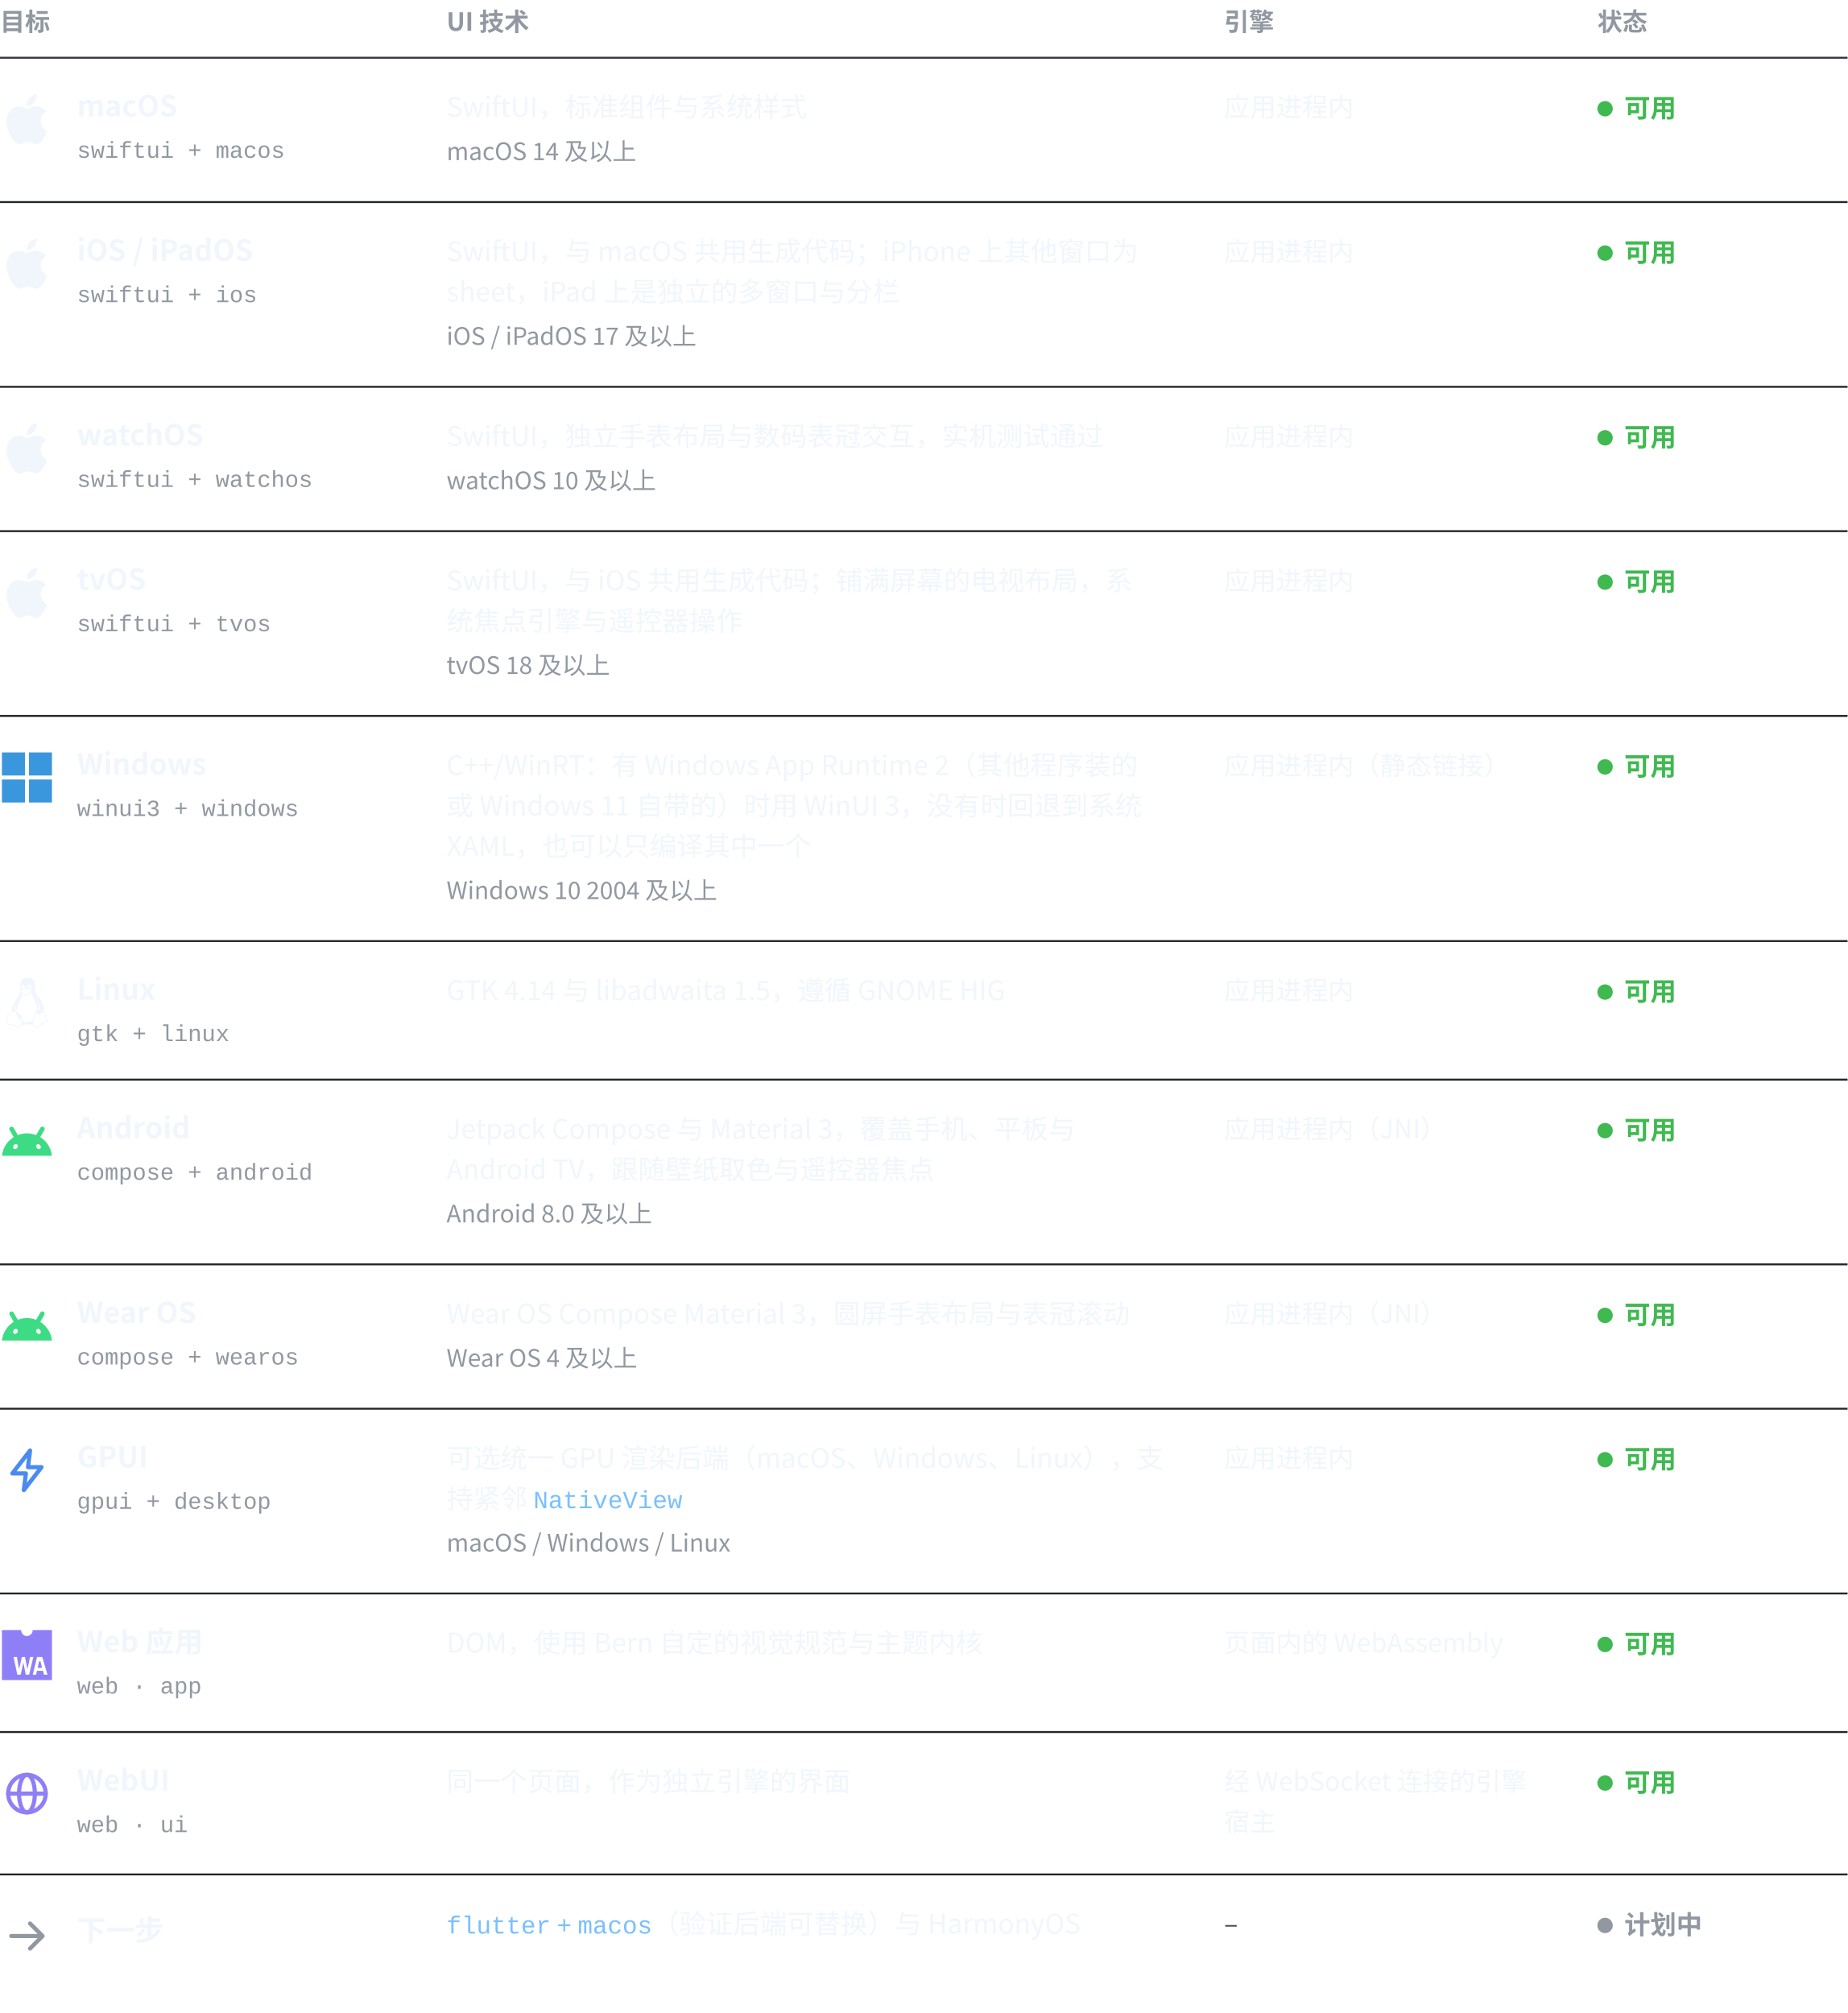
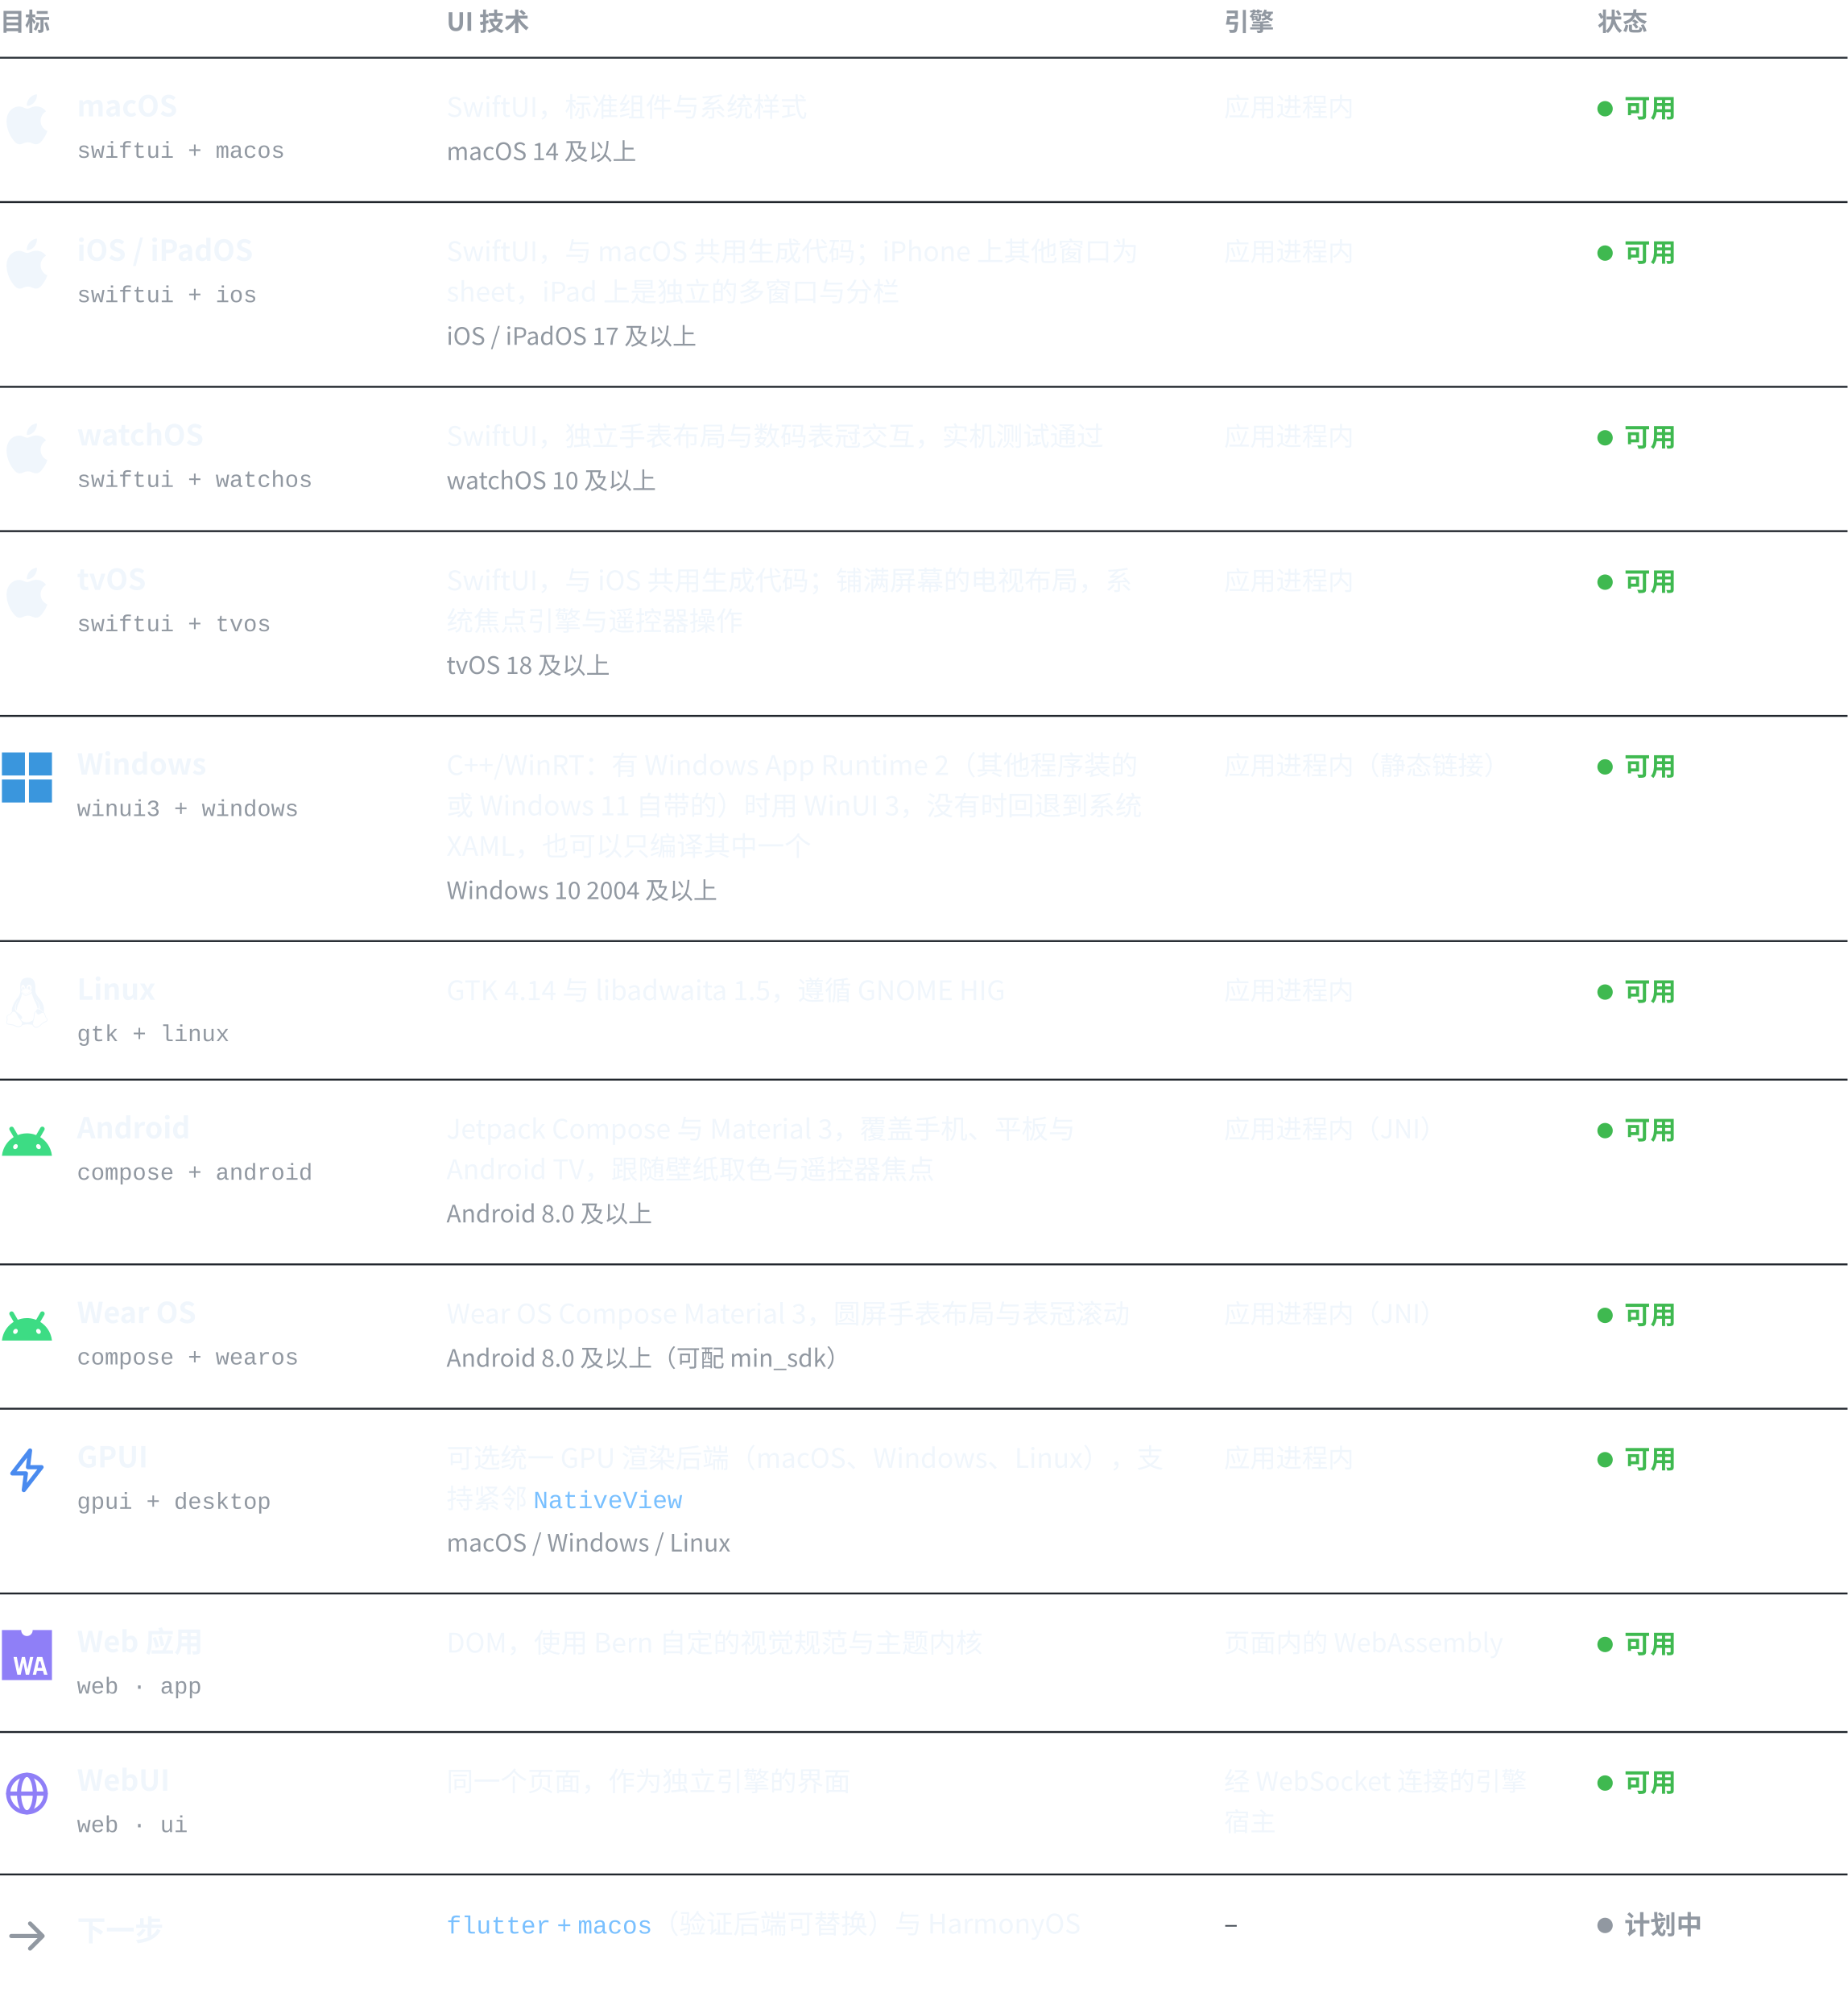
<svg xmlns="http://www.w3.org/2000/svg" viewBox="0 0 960 1046" width="960" height="1046" font-family="-apple-system, BlinkMacSystemFont, 'Segoe UI', 'PingFang SC', 'Hiragino Sans GB', 'Microsoft YaHei', 'Noto Sans CJK SC', 'Helvetica Neue', Arial, sans-serif">
  <defs>
    <symbol id="bern-logo" viewBox="0 0 1024 1024">
      <defs>
        <clipPath id="bern-symbol-disc">
          <circle cx="512" cy="512" r="512" />
        </clipPath>
      </defs>
      <g clip-path="url(#bern-symbol-disc)">
        <rect width="1024" height="1024" fill="#4A8BEF" />
        <path fill="#24324D" d="M 290.4 372.1 C 270.7 579.3 309.8 827.6 392.0 1060.0 L 1100 1100 L 1060.0 880.0 C 1013.0 692.2 904.4 451.5 684.3 270.5 A 14 14 0 0 0 662.4 286.5 C 693.7 364.2 711.6 444.8 715.3 529.4 A 36 36 0 0 1 691.6 564.9 C 620.6 590.7 549.5 616.5 478.5 642.4 A 36 36 0 0 1 436.0 628.1 C 383.8 547.6 344.6 461.1 317.8 369.5 A 14 14 0 0 0 290.4 372.1 Z" />
        <ellipse rx="22" ry="36" fill="#E8F4FF" transform="translate(520 760) rotate(-20)" />
        <ellipse rx="22" ry="36" fill="#E8F4FF" transform="translate(748 668) rotate(-20)" />
      </g>
    </symbol>
  </defs>
  <text x="0.0" y="16.0" font-size="13" font-weight="700" fill="#9198A1">目标</text>
  <text x="232.0" y="16.0" font-size="13" font-weight="700" fill="#9198A1">UI 技术</text>
  <text x="636.0" y="16.0" font-size="13" font-weight="700" fill="#9198A1">引擎</text>
  <text x="830.0" y="16.0" font-size="13" font-weight="700" fill="#9198A1">状态</text>
  <line x1="0" y1="30.0" x2="960" y2="30.0" stroke="#30363D" />
  <path d="M12.152 6.896c-.948 0-2.415-1.078-3.96-1.04-2.04.027-3.91 1.183-4.961 3.014-2.117 3.675-.546 9.103 1.519 12.09 1.013 1.454 2.208 3.09 3.792 3.039 1.52-.065 2.09-.987 3.935-.987 1.831 0 2.35.987 3.96.948 1.637-.026 2.676-1.48 3.676-2.948 1.156-1.688 1.636-3.325 1.662-3.415-.039-.013-3.182-1.221-3.22-4.857-.026-3.04 2.48-4.494 2.597-4.559-1.429-2.09-3.623-2.324-4.39-2.376-2-.156-3.675 1.09-4.61 1.09zM15.53 3.83c.843-1.012 1.4-2.427 1.245-3.83-1.207.052-2.662.805-3.532 1.818-.78.896-1.454 2.338-1.273 3.714 1.338.104 2.715-.688 3.559-1.701" fill="#F0F6FC" transform="translate(1.00 49.00) scale(1.0833)" />
  <text x="40.0" y="60.5" font-size="15" fill="#F0F6FC" font-weight="700">macOS</text>
  <text x="40" y="82" font-size="12" font-family="ui-monospace, SFMono-Regular, Menlo, Consolas, 'Liberation Mono', monospace" fill="#9198A1">swiftui + macos</text>
  <text x="232.0" y="60.7" font-size="14" fill="#F0F6FC">SwiftUI，标准组件与系统样式</text>
  <text x="232.0" y="83.2" font-size="12.5" fill="#9198A1">macOS 14 及以上</text>
  <text x="636.0" y="60.5" font-size="13.5" fill="#F0F6FC">应用进程内</text>
  <circle cx="834" cy="56.5" r="4" fill="#3FB950" />
  <text x="844.0" y="61.0" font-size="13.5" font-weight="700" fill="#3FB950">可用</text>
  <line x1="0" y1="105.0" x2="960" y2="105.0" stroke="#21262D" />
  <path d="M12.152 6.896c-.948 0-2.415-1.078-3.96-1.04-2.04.027-3.91 1.183-4.961 3.014-2.117 3.675-.546 9.103 1.519 12.09 1.013 1.454 2.208 3.09 3.792 3.039 1.52-.065 2.09-.987 3.935-.987 1.831 0 2.35.987 3.96.948 1.637-.026 2.676-1.48 3.676-2.948 1.156-1.688 1.636-3.325 1.662-3.415-.039-.013-3.182-1.221-3.22-4.857-.026-3.04 2.48-4.494 2.597-4.559-1.429-2.09-3.623-2.324-4.39-2.376-2-.156-3.675 1.09-4.61 1.09zM15.53 3.83c.843-1.012 1.4-2.427 1.245-3.83-1.207.052-2.662.805-3.532 1.818-.78.896-1.454 2.338-1.273 3.714 1.338.104 2.715-.688 3.559-1.701" fill="#F0F6FC" transform="translate(1.00 124.00) scale(1.0833)" />
  <text x="40.0" y="135.5" font-size="15" fill="#F0F6FC" font-weight="700">iOS / iPadOS</text>
  <text x="40" y="157" font-size="12" font-family="ui-monospace, SFMono-Regular, Menlo, Consolas, 'Liberation Mono', monospace" fill="#9198A1">swiftui + ios</text>
  <text x="232.0" y="135.7" font-size="14" fill="#F0F6FC">SwiftUI，与 macOS 共用生成代码；iPhone 上其他窗口为</text>
  <text x="232.0" y="156.7" font-size="14" fill="#F0F6FC">sheet，iPad 上是独立的多窗口与分栏</text>
  <text x="232.0" y="179.2" font-size="12.5" fill="#9198A1">iOS / iPadOS 17 及以上</text>
  <text x="636.0" y="135.6" font-size="13.5" fill="#F0F6FC">应用进程内</text>
  <circle cx="834" cy="131.5" r="4" fill="#3FB950" />
  <text x="844.0" y="136.0" font-size="13.5" font-weight="700" fill="#3FB950">可用</text>
  <line x1="0" y1="201.0" x2="960" y2="201.0" stroke="#21262D" />
  <path d="M12.152 6.896c-.948 0-2.415-1.078-3.96-1.04-2.04.027-3.91 1.183-4.961 3.014-2.117 3.675-.546 9.103 1.519 12.09 1.013 1.454 2.208 3.09 3.792 3.039 1.52-.065 2.09-.987 3.935-.987 1.831 0 2.35.987 3.96.948 1.637-.026 2.676-1.48 3.676-2.948 1.156-1.688 1.636-3.325 1.662-3.415-.039-.013-3.182-1.221-3.22-4.857-.026-3.04 2.48-4.494 2.597-4.559-1.429-2.09-3.623-2.324-4.39-2.376-2-.156-3.675 1.09-4.61 1.09zM15.53 3.83c.843-1.012 1.4-2.427 1.245-3.83-1.207.052-2.662.805-3.532 1.818-.78.896-1.454 2.338-1.273 3.714 1.338.104 2.715-.688 3.559-1.701" fill="#F0F6FC" transform="translate(1.00 220.00) scale(1.0833)" />
  <text x="40.0" y="231.5" font-size="15" fill="#F0F6FC" font-weight="700">watchOS</text>
  <text x="40" y="253" font-size="12" font-family="ui-monospace, SFMono-Regular, Menlo, Consolas, 'Liberation Mono', monospace" fill="#9198A1">swiftui + watchos</text>
  <text x="232.0" y="231.7" font-size="14" fill="#F0F6FC">SwiftUI，独立手表布局与数码表冠交互，实机测试通过</text>
  <text x="232.0" y="254.2" font-size="12.5" fill="#9198A1">watchOS 10 及以上</text>
  <text x="636.0" y="231.6" font-size="13.5" fill="#F0F6FC">应用进程内</text>
  <circle cx="834" cy="227.5" r="4" fill="#3FB950" />
  <text x="844.0" y="232.0" font-size="13.5" font-weight="700" fill="#3FB950">可用</text>
  <line x1="0" y1="276.0" x2="960" y2="276.0" stroke="#21262D" />
  <path d="M12.152 6.896c-.948 0-2.415-1.078-3.96-1.04-2.04.027-3.91 1.183-4.961 3.014-2.117 3.675-.546 9.103 1.519 12.09 1.013 1.454 2.208 3.09 3.792 3.039 1.52-.065 2.09-.987 3.935-.987 1.831 0 2.35.987 3.96.948 1.637-.026 2.676-1.48 3.676-2.948 1.156-1.688 1.636-3.325 1.662-3.415-.039-.013-3.182-1.221-3.22-4.857-.026-3.04 2.48-4.494 2.597-4.559-1.429-2.09-3.623-2.324-4.39-2.376-2-.156-3.675 1.09-4.61 1.09zM15.53 3.83c.843-1.012 1.4-2.427 1.245-3.83-1.207.052-2.662.805-3.532 1.818-.78.896-1.454 2.338-1.273 3.714 1.338.104 2.715-.688 3.559-1.701" fill="#F0F6FC" transform="translate(1.00 295.00) scale(1.0833)" />
  <text x="40.0" y="306.5" font-size="15" fill="#F0F6FC" font-weight="700">tvOS</text>
  <text x="40" y="328" font-size="12" font-family="ui-monospace, SFMono-Regular, Menlo, Consolas, 'Liberation Mono', monospace" fill="#9198A1">swiftui + tvos</text>
  <text x="232.0" y="306.7" font-size="14" fill="#F0F6FC">SwiftUI，与 iOS 共用生成代码；铺满屏幕的电视布局，系</text>
  <text x="232.0" y="327.7" font-size="14" fill="#F0F6FC">统焦点引擎与遥控器操作</text>
  <text x="232.0" y="350.2" font-size="12.5" fill="#9198A1">tvOS 18 及以上</text>
  <text x="636.0" y="306.6" font-size="13.5" fill="#F0F6FC">应用进程内</text>
  <circle cx="834" cy="302.5" r="4" fill="#3FB950" />
  <text x="844.0" y="307.0" font-size="13.5" font-weight="700" fill="#3FB950">可用</text>
  <line x1="0" y1="372.0" x2="960" y2="372.0" stroke="#21262D" />
  <rect x="1.00" y="391.00" width="11.96" height="11.96" fill="#3A96DD" />
  <rect x="1.00" y="405.04" width="11.96" height="11.96" fill="#3A96DD" />
  <rect x="15.04" y="391.00" width="11.96" height="11.96" fill="#3A96DD" />
  <rect x="15.04" y="405.04" width="11.96" height="11.96" fill="#3A96DD" />
  <text x="40.0" y="402.5" font-size="15" fill="#F0F6FC" font-weight="700">Windows</text>
  <text x="40" y="424" font-size="12" font-family="ui-monospace, SFMono-Regular, Menlo, Consolas, 'Liberation Mono', monospace" fill="#9198A1">winui3 + windows</text>
  <text x="232.0" y="402.7" font-size="14" fill="#F0F6FC">C++/WinRT：有 Windows App Runtime 2（其他程序装的</text>
  <text x="232.0" y="423.7" font-size="14" fill="#F0F6FC">或 Windows 11 自带的）时用 WinUI 3，没有时回退到系统</text>
  <text x="232.0" y="444.7" font-size="14" fill="#F0F6FC">XAML，也可以只编译其中一个</text>
  <text x="232.0" y="467.2" font-size="12.5" fill="#9198A1">Windows 10 2004 及以上</text>
  <text x="636.0" y="402.6" font-size="13.5" fill="#F0F6FC">应用进程内（静态链接）</text>
  <circle cx="834" cy="398.5" r="4" fill="#3FB950" />
  <text x="844.0" y="403.0" font-size="13.5" font-weight="700" fill="#3FB950">可用</text>
  <line x1="0" y1="489.0" x2="960" y2="489.0" stroke="#21262D" />
  <path d="M12.504 0c-.155 0-.315.008-.48.021-4.226.333-3.105 4.807-3.17 6.298-.076 1.092-.3 1.953-1.05 3.02-.885 1.051-2.127 2.75-2.716 4.521-.278.832-.41 1.684-.287 2.489a.424.424 0 00-.11.135c-.26.268-.45.6-.663.839-.199.199-.485.267-.797.4-.313.136-.658.269-.864.68-.09.189-.136.394-.132.602 0 .199.027.4.055.536.058.399.116.728.04.97-.249.68-.28 1.145-.106 1.484.174.334.535.47.94.601.81.2 1.91.135 2.774.6.926.466 1.866.67 2.616.47.526-.116.97-.464 1.208-.946.587-.003 1.23-.269 2.26-.334.699-.058 1.574.267 2.577.2.025.134.063.198.114.333l.003.003c.391.778 1.113 1.132 1.884 1.071.771-.06 1.592-.536 2.257-1.306.631-.765 1.683-1.084 2.378-1.503.348-.199.629-.469.649-.853.023-.4-.2-.811-.714-1.376v-.097l-.003-.003c-.17-.2-.25-.535-.338-.926-.085-.401-.182-.786-.492-1.046h-.003c-.059-.054-.123-.067-.188-.135a.357.357 0 00-.19-.064c.431-1.278.264-2.55-.173-3.694-.533-1.41-1.465-2.638-2.175-3.483-.796-1.005-1.576-1.957-1.56-3.368.026-2.152.236-6.133-3.544-6.139zm.529 3.405h.013c.213 0 .396.062.584.198.19.135.33.332.438.533.105.259.158.459.166.724 0-.02.006-.04.006-.06v.105a.086.086 0 01-.004-.021l-.004-.024a1.807 1.807 0 01-.15.706.953.953 0 01-.213.335.71.71 0 00-.088-.042c-.104-.045-.198-.064-.284-.133a1.312 1.312 0 00-.22-.066c.05-.06.146-.133.183-.198.053-.128.082-.264.088-.402v-.02a1.21 1.21 0 00-.061-.4c-.045-.134-.101-.2-.183-.333-.084-.066-.167-.132-.267-.132h-.016c-.093 0-.176.03-.262.132a.8.8 0 00-.205.334 1.18 1.18 0 00-.09.4v.019c.002.089.008.179.02.267-.193-.067-.438-.135-.607-.202a1.635 1.635 0 01-.018-.2v-.02a1.772 1.772 0 01.15-.768c.082-.22.232-.406.43-.533a.985.985 0 01.594-.2zm-2.962.059h.036c.142 0 .27.048.399.135.146.129.264.288.344.465.09.199.14.4.153.667v.004c.007.134.006.2-.002.266v.08c-.03.007-.056.018-.083.024-.152.055-.274.135-.393.2.012-.09.013-.18.003-.267v-.015c-.012-.133-.04-.2-.082-.333a.613.613 0 00-.166-.267.248.248 0 00-.183-.064h-.021c-.071.006-.13.04-.186.132a.552.552 0 00-.12.27.944.944 0 00-.023.33v.015c.012.135.037.2.08.334.046.134.098.2.166.268.01.009.02.018.034.024-.07.057-.117.07-.176.136a.304.304 0 01-.131.068 2.62 2.62 0 01-.275-.402 1.772 1.772 0 01-.155-.667 1.759 1.759 0 01.08-.668 1.43 1.43 0 01.283-.535c.128-.133.26-.2.418-.2zm1.37 1.706c.332 0 .733.065 1.216.399.293.2.523.269 1.052.468h.003c.255.136.405.266.478.399v-.131a.571.571 0 01.016.47c-.123.31-.516.643-1.063.842v.002c-.268.135-.501.333-.775.465-.276.135-.588.292-1.012.267a1.139 1.139 0 01-.448-.067 3.566 3.566 0 01-.322-.198c-.195-.135-.363-.332-.612-.465v-.005h-.005c-.4-.246-.616-.512-.686-.71-.07-.268-.005-.47.193-.6.224-.135.38-.271.483-.336.104-.074.143-.102.176-.131h.002v-.003c.169-.202.436-.47.839-.601.139-.036.294-.065.466-.065zm2.8 2.142c.358 1.417 1.196 3.475 1.735 4.473.286.534.855 1.659 1.102 3.024.156-.005.33.018.513.064.646-1.671-.546-3.467-1.089-3.966-.22-.2-.232-.335-.123-.335.59.534 1.365 1.572 1.646 2.757.13.535.16 1.104.021 1.67.067.028.135.06.205.067 1.032.534 1.413.938 1.23 1.537v-.043c-.06-.003-.12 0-.18 0h-.016c.151-.467-.182-.825-1.065-1.224-.915-.4-1.646-.336-1.77.465-.008.043-.013.066-.018.135-.068.023-.139.053-.209.064-.43.268-.662.669-.793 1.187-.13.533-.17 1.156-.205 1.869v.003c-.02.334-.17.838-.319 1.35-1.5 1.072-3.58 1.538-5.348.334a2.645 2.645 0 00-.402-.533 1.45 1.45 0 00-.275-.333c.182 0 .338-.03.465-.067a.615.615 0 00.314-.334c.108-.267 0-.697-.345-1.163-.345-.467-.931-.995-1.788-1.521-.63-.4-.986-.87-1.15-1.396-.165-.534-.143-1.085-.015-1.645.245-1.07.873-2.11 1.274-2.763.107-.065.037.135-.408.974-.396.751-1.14 2.497-.122 3.854a8.123 8.123 0 01.647-2.876c.564-1.278 1.743-3.504 1.836-5.268.048.036.217.135.289.202.218.133.38.333.59.465.21.201.477.335.876.335.039.003.075.006.11.006.412 0 .73-.134.997-.268.29-.134.52-.334.74-.4h.005c.467-.135.835-.402 1.044-.7zm2.185 8.958c.037.6.343 1.245.882 1.377.588.134 1.434-.333 1.791-.765l.211-.01c.315-.007.577.01.847.268l.003.003c.208.199.305.53.391.876.085.4.154.78.409 1.066.486.527.645.906.636 1.14l.003-.007v.018l-.003-.012c-.015.262-.185.396-.498.595-.63.401-1.746.712-2.457 1.57-.618.737-1.37 1.14-2.036 1.191-.664.053-1.237-.2-1.574-.898l-.005-.003c-.21-.4-.12-1.025.056-1.69.176-.668.428-1.344.463-1.897.037-.714.076-1.335.195-1.814.12-.465.308-.797.641-.984l.045-.022zm-10.814.049h.01c.053 0 .105.005.157.014.376.055.706.333 1.023.752l.91 1.664.003.003c.243.533.754 1.064 1.189 1.637.434.598.77 1.131.729 1.57v.006c-.057.744-.48 1.148-1.125 1.294-.645.135-1.52.002-2.395-.464-.968-.536-2.118-.469-2.857-.602-.369-.066-.61-.2-.723-.4-.11-.2-.113-.602.123-1.23v-.004l.002-.003c.117-.334.03-.752-.027-1.118-.055-.401-.083-.71.043-.94.16-.334.396-.4.69-.533.294-.135.64-.202.915-.47h.002v-.002c.256-.268.445-.601.668-.838.19-.201.38-.336.663-.336zm7.159-9.074c-.435.201-.945.535-1.488.535-.542 0-.97-.267-1.28-.466-.154-.134-.28-.268-.373-.335-.164-.134-.144-.333-.074-.333.109.016.129.134.199.2.096.066.215.2.36.333.292.2.68.467 1.167.467.485 0 1.053-.267 1.398-.466.195-.135.445-.334.648-.467.156-.136.149-.267.279-.267.128.016.034.134-.147.332a8.097 8.097 0 01-.69.468zm-1.082-1.583V5.64c-.006-.02.013-.042.029-.05.074-.043.18-.027.26.004.063 0 .16.067.15.135-.006.049-.085.066-.135.066-.055 0-.092-.043-.141-.068-.052-.018-.146-.008-.163-.065zm-.551 0c-.02.058-.113.049-.166.066-.047.025-.086.068-.14.068-.05 0-.13-.02-.136-.068-.01-.066.088-.133.15-.133.08-.031.184-.047.259-.005.019.009.036.03.03.05v.02h.003z" fill="#F0F6FC" transform="translate(1.00 508.00) scale(1.0833)" />
  <text x="40.0" y="519.5" font-size="15" fill="#F0F6FC" font-weight="700">Linux</text>
  <text x="40" y="541" font-size="12" font-family="ui-monospace, SFMono-Regular, Menlo, Consolas, 'Liberation Mono', monospace" fill="#9198A1">gtk + linux</text>
  <text x="232.0" y="519.7" font-size="14" fill="#F0F6FC">GTK 4.14 与 libadwaita 1.5，遵循 GNOME HIG</text>
  <text x="636.0" y="519.5" font-size="13.5" fill="#F0F6FC">应用进程内</text>
  <circle cx="834" cy="515.5" r="4" fill="#3FB950" />
  <text x="844.0" y="520.0" font-size="13.5" font-weight="700" fill="#3FB950">可用</text>
  <line x1="0" y1="561.0" x2="960" y2="561.0" stroke="#21262D" />
  <path d="M18.439 5.559c-.675 1.166-1.352 2.332-2.027 3.498-.037-.015-.074-.029-.111-.043-1.825-.696-3.484-.8-4.42-.787-1.855.018-3.354.464-4.26.82-.084-.149-1.753-3.021-2.022-3.486a1.145 1.145 0 0 0-.141-.191c-.331-.364-.905-.486-1.379-.203-.475.282-.714.936-.389 1.502 1.947 3.37-.097-.216 1.947 3.359.017.031-.495.264-1.393 1.018C2.899 12.176.452 14.772 0 18.99h24c-.119-1.111-.369-2.099-.746-3.068-.744-1.912-1.843-3.293-2.74-4.184a12.105 12.105 0 0 0-2.131-1.688c.659-1.122 1.312-2.256 1.965-3.385.208-.361.189-.796-.008-1.119a1.1 1.1 0 0 0-.852-.533c-.522-.054-.939.313-1.049.545zm-.039 8.461c.394.593.324 1.331-.156 1.65-.48.32-1.188.099-1.582-.494-.394-.593-.324-1.331.156-1.65.473-.315 1.181-.109 1.582.494zM7.207 13.527c.48.32.551 1.058.156 1.65-.394.593-1.104.814-1.584.494-.48-.32-.55-1.058-.156-1.65.401-.602 1.109-.811 1.584-.494z" fill="#3DDC84" transform="translate(1.00 580.00) scale(1.0833)" />
  <text x="40.0" y="591.5" font-size="15" fill="#F0F6FC" font-weight="700">Android</text>
  <text x="40" y="613" font-size="12" font-family="ui-monospace, SFMono-Regular, Menlo, Consolas, 'Liberation Mono', monospace" fill="#9198A1">compose + android</text>
  <text x="232.0" y="591.7" font-size="14" fill="#F0F6FC">Jetpack Compose 与 Material 3，覆盖手机、平板与</text>
  <text x="232.0" y="612.7" font-size="14" fill="#F0F6FC">Android TV，跟随壁纸取色与遥控器焦点</text>
  <text x="232.0" y="635.2" font-size="12.5" fill="#9198A1">Android 8.0 及以上</text>
  <text x="636.0" y="591.5" font-size="13.5" fill="#F0F6FC">应用进程内（JNI）</text>
  <circle cx="834" cy="587.5" r="4" fill="#3FB950" />
  <text x="844.0" y="592.0" font-size="13.5" font-weight="700" fill="#3FB950">可用</text>
  <line x1="0" y1="657.0" x2="960" y2="657.0" stroke="#21262D" />
  <path d="M18.439 5.559c-.675 1.166-1.352 2.332-2.027 3.498-.037-.015-.074-.029-.111-.043-1.825-.696-3.484-.8-4.42-.787-1.855.018-3.354.464-4.26.82-.084-.149-1.753-3.021-2.022-3.486a1.145 1.145 0 0 0-.141-.191c-.331-.364-.905-.486-1.379-.203-.475.282-.714.936-.389 1.502 1.947 3.37-.097-.216 1.947 3.359.017.031-.495.264-1.393 1.018C2.899 12.176.452 14.772 0 18.99h24c-.119-1.111-.369-2.099-.746-3.068-.744-1.912-1.843-3.293-2.74-4.184a12.105 12.105 0 0 0-2.131-1.688c.659-1.122 1.312-2.256 1.965-3.385.208-.361.189-.796-.008-1.119a1.1 1.1 0 0 0-.852-.533c-.522-.054-.939.313-1.049.545zm-.039 8.461c.394.593.324 1.331-.156 1.65-.48.32-1.188.099-1.582-.494-.394-.593-.324-1.331.156-1.65.473-.315 1.181-.109 1.582.494zM7.207 13.527c.48.32.551 1.058.156 1.65-.394.593-1.104.814-1.584.494-.48-.32-.55-1.058-.156-1.65.401-.602 1.109-.811 1.584-.494z" fill="#3DDC84" transform="translate(1.00 676.00) scale(1.0833)" />
  <text x="40.0" y="687.5" font-size="15" fill="#F0F6FC" font-weight="700">Wear OS</text>
  <text x="40" y="709" font-size="12" font-family="ui-monospace, SFMono-Regular, Menlo, Consolas, 'Liberation Mono', monospace" fill="#9198A1">compose + wearos</text>
  <text x="232.0" y="687.7" font-size="14" fill="#F0F6FC">Wear OS Compose Material 3，圆屏手表布局与表冠滚动</text>
-   <text x="232.0" y="710.2" font-size="12.5" fill="#9198A1">Wear OS 4 及以上</text>
+   <text x="232.0" y="710.2" font-size="12.5" fill="#9198A1">Android 8.0 及以上（可配 min_sdk）</text>
  <text x="636.0" y="687.5" font-size="13.5" fill="#F0F6FC">应用进程内（JNI）</text>
  <circle cx="834" cy="683.5" r="4" fill="#3FB950" />
  <text x="844.0" y="688.0" font-size="13.5" font-weight="700" fill="#3FB950">可用</text>
  <line x1="0" y1="732.0" x2="960" y2="732.0" stroke="#21262D" />
  <g transform="translate(1.0 751.0) scale(1.0833)" fill="none" stroke="#4A8BEF" stroke-width="2" stroke-linecap="round" stroke-linejoin="round" color="#4A8BEF">
    <path d="M13.5 2.5 5 13.5h6.5l-1 8 8.5-11h-6.5z" />
  </g>
  <text x="40.0" y="762.5" font-size="15" fill="#F0F6FC" font-weight="700">GPUI</text>
  <text x="40" y="784" font-size="12" font-family="ui-monospace, SFMono-Regular, Menlo, Consolas, 'Liberation Mono', monospace" fill="#9198A1">gpui + desktop</text>
  <text x="232.0" y="762.7" font-size="14" fill="#F0F6FC">可选统一 GPU 渲染后端（macOS、Windows、Linux），支</text>
  <text x="232.0" y="783.7" font-size="14" fill="#F0F6FC">持紧邻 <tspan font-family="ui-monospace, SFMono-Regular, Menlo, Consolas, 'Liberation Mono', monospace" font-size="12.9" fill="#79C0FF">NativeView</tspan>
  </text>
  <text x="232.0" y="806.2" font-size="12.5" fill="#9198A1">macOS / Windows / Linux</text>
  <text x="636.0" y="762.5" font-size="13.5" fill="#F0F6FC">应用进程内</text>
  <circle cx="834" cy="758.5" r="4" fill="#3FB950" />
  <text x="844.0" y="763.0" font-size="13.5" font-weight="700" fill="#3FB950">可用</text>
  <line x1="0" y1="828.0" x2="960" y2="828.0" stroke="#21262D" />
  <path d="M14.745,0c0,0.042,0,0.085,0,0.129c0,1.52-1.232,2.752-2.752,2.752c-1.52,0-2.752-1.232-2.752-2.752 c0-0.045,0-0.087,0-0.129H0v24h24V0H14.745z M11.454,21.431l-1.169-5.783h-0.02l-1.264,5.783H7.39l-1.824-8.497h1.59l1.088,5.783 h0.02l1.311-5.783h1.487l1.177,5.854h0.02l1.242-5.854h1.561l-2.027,8.497H11.454z M20.209,21.431l-0.542-1.891h-2.861l-0.417,1.891 h-1.59l2.056-8.497h2.509l2.5,8.497H20.209z M17.812,15.028l-0.694,3.118h2.159l-0.796-3.118H17.812z" fill="#8F7FF7" transform="translate(1.00 847.00) scale(1.0833)" />
  <text x="40.0" y="858.5" font-size="15" fill="#F0F6FC" font-weight="700">Web 应用</text>
  <text x="40" y="880" font-size="12" font-family="ui-monospace, SFMono-Regular, Menlo, Consolas, 'Liberation Mono', monospace" fill="#9198A1">web · app</text>
  <text x="232.0" y="858.7" font-size="14" fill="#F0F6FC">DOM，使用 Bern 自定的视觉规范与主题内核</text>
  <text x="636.0" y="858.5" font-size="13.5" fill="#F0F6FC">页面内的 WebAssembly</text>
  <circle cx="834" cy="854.5" r="4" fill="#3FB950" />
  <text x="844.0" y="859.0" font-size="13.5" font-weight="700" fill="#3FB950">可用</text>
  <line x1="0" y1="900.0" x2="960" y2="900.0" stroke="#21262D" />
  <g transform="translate(1.0 919.0) scale(1.0833)" fill="none" stroke="#8F7FF7" stroke-width="2" stroke-linecap="round" stroke-linejoin="round" color="#8F7FF7">
    <circle cx="12" cy="12" r="9" />
    <ellipse cx="12" cy="12" rx="3.8" ry="9" />
    <path d="M3 12h18" />
  </g>
  <text x="40.0" y="930.5" font-size="15" fill="#F0F6FC" font-weight="700">WebUI</text>
  <text x="40" y="952" font-size="12" font-family="ui-monospace, SFMono-Regular, Menlo, Consolas, 'Liberation Mono', monospace" fill="#9198A1">web · ui</text>
  <text x="232.0" y="930.7" font-size="14" fill="#F0F6FC">同一个页面，作为独立引擎的界面</text>
  <text x="636.0" y="930.5" font-size="13.5" fill="#F0F6FC">经 WebSocket 连接的引擎</text>
  <text x="636.0" y="951.5" font-size="13.5" fill="#F0F6FC">宿主</text>
  <circle cx="834" cy="926.5" r="4" fill="#3FB950" />
  <text x="844.0" y="931.0" font-size="13.5" font-weight="700" fill="#3FB950">可用</text>
  <line x1="0" y1="974.0" x2="960" y2="974.0" stroke="#21262D" />
  <g transform="translate(1.0 993.0) scale(1.0833)" fill="none" stroke="#9198A1" stroke-width="2" stroke-linecap="round" stroke-linejoin="round" color="#9198A1">
    <path d="M4.5 12h15M13.5 6l6 6-6 6" />
  </g>
  <text x="40.0" y="1008.5" font-size="15" fill="#F0F6FC" font-weight="700">下一步</text>
  <text x="232.0" y="1004.7" font-size="14" fill="#F0F6FC">
    <tspan font-family="ui-monospace, SFMono-Regular, Menlo, Consolas, 'Liberation Mono', monospace" font-size="12.9" fill="#79C0FF">flutter</tspan>
    <tspan font-family="ui-monospace, SFMono-Regular, Menlo, Consolas, 'Liberation Mono', monospace" font-size="12.9" fill="#79C0FF">+</tspan>
    <tspan font-family="ui-monospace, SFMono-Regular, Menlo, Consolas, 'Liberation Mono', monospace" font-size="12.9" fill="#79C0FF">macos</tspan>（验证后端可替换）与 HarmonyOS</text>
  <text x="636.0" y="1004.5" font-size="13.5" fill="#484F58">–</text>
  <circle cx="834" cy="1000.5" r="4" fill="#9198A1" />
  <text x="844.0" y="1005.0" font-size="13.5" font-weight="700" fill="#9198A1">计划中</text>
</svg>
